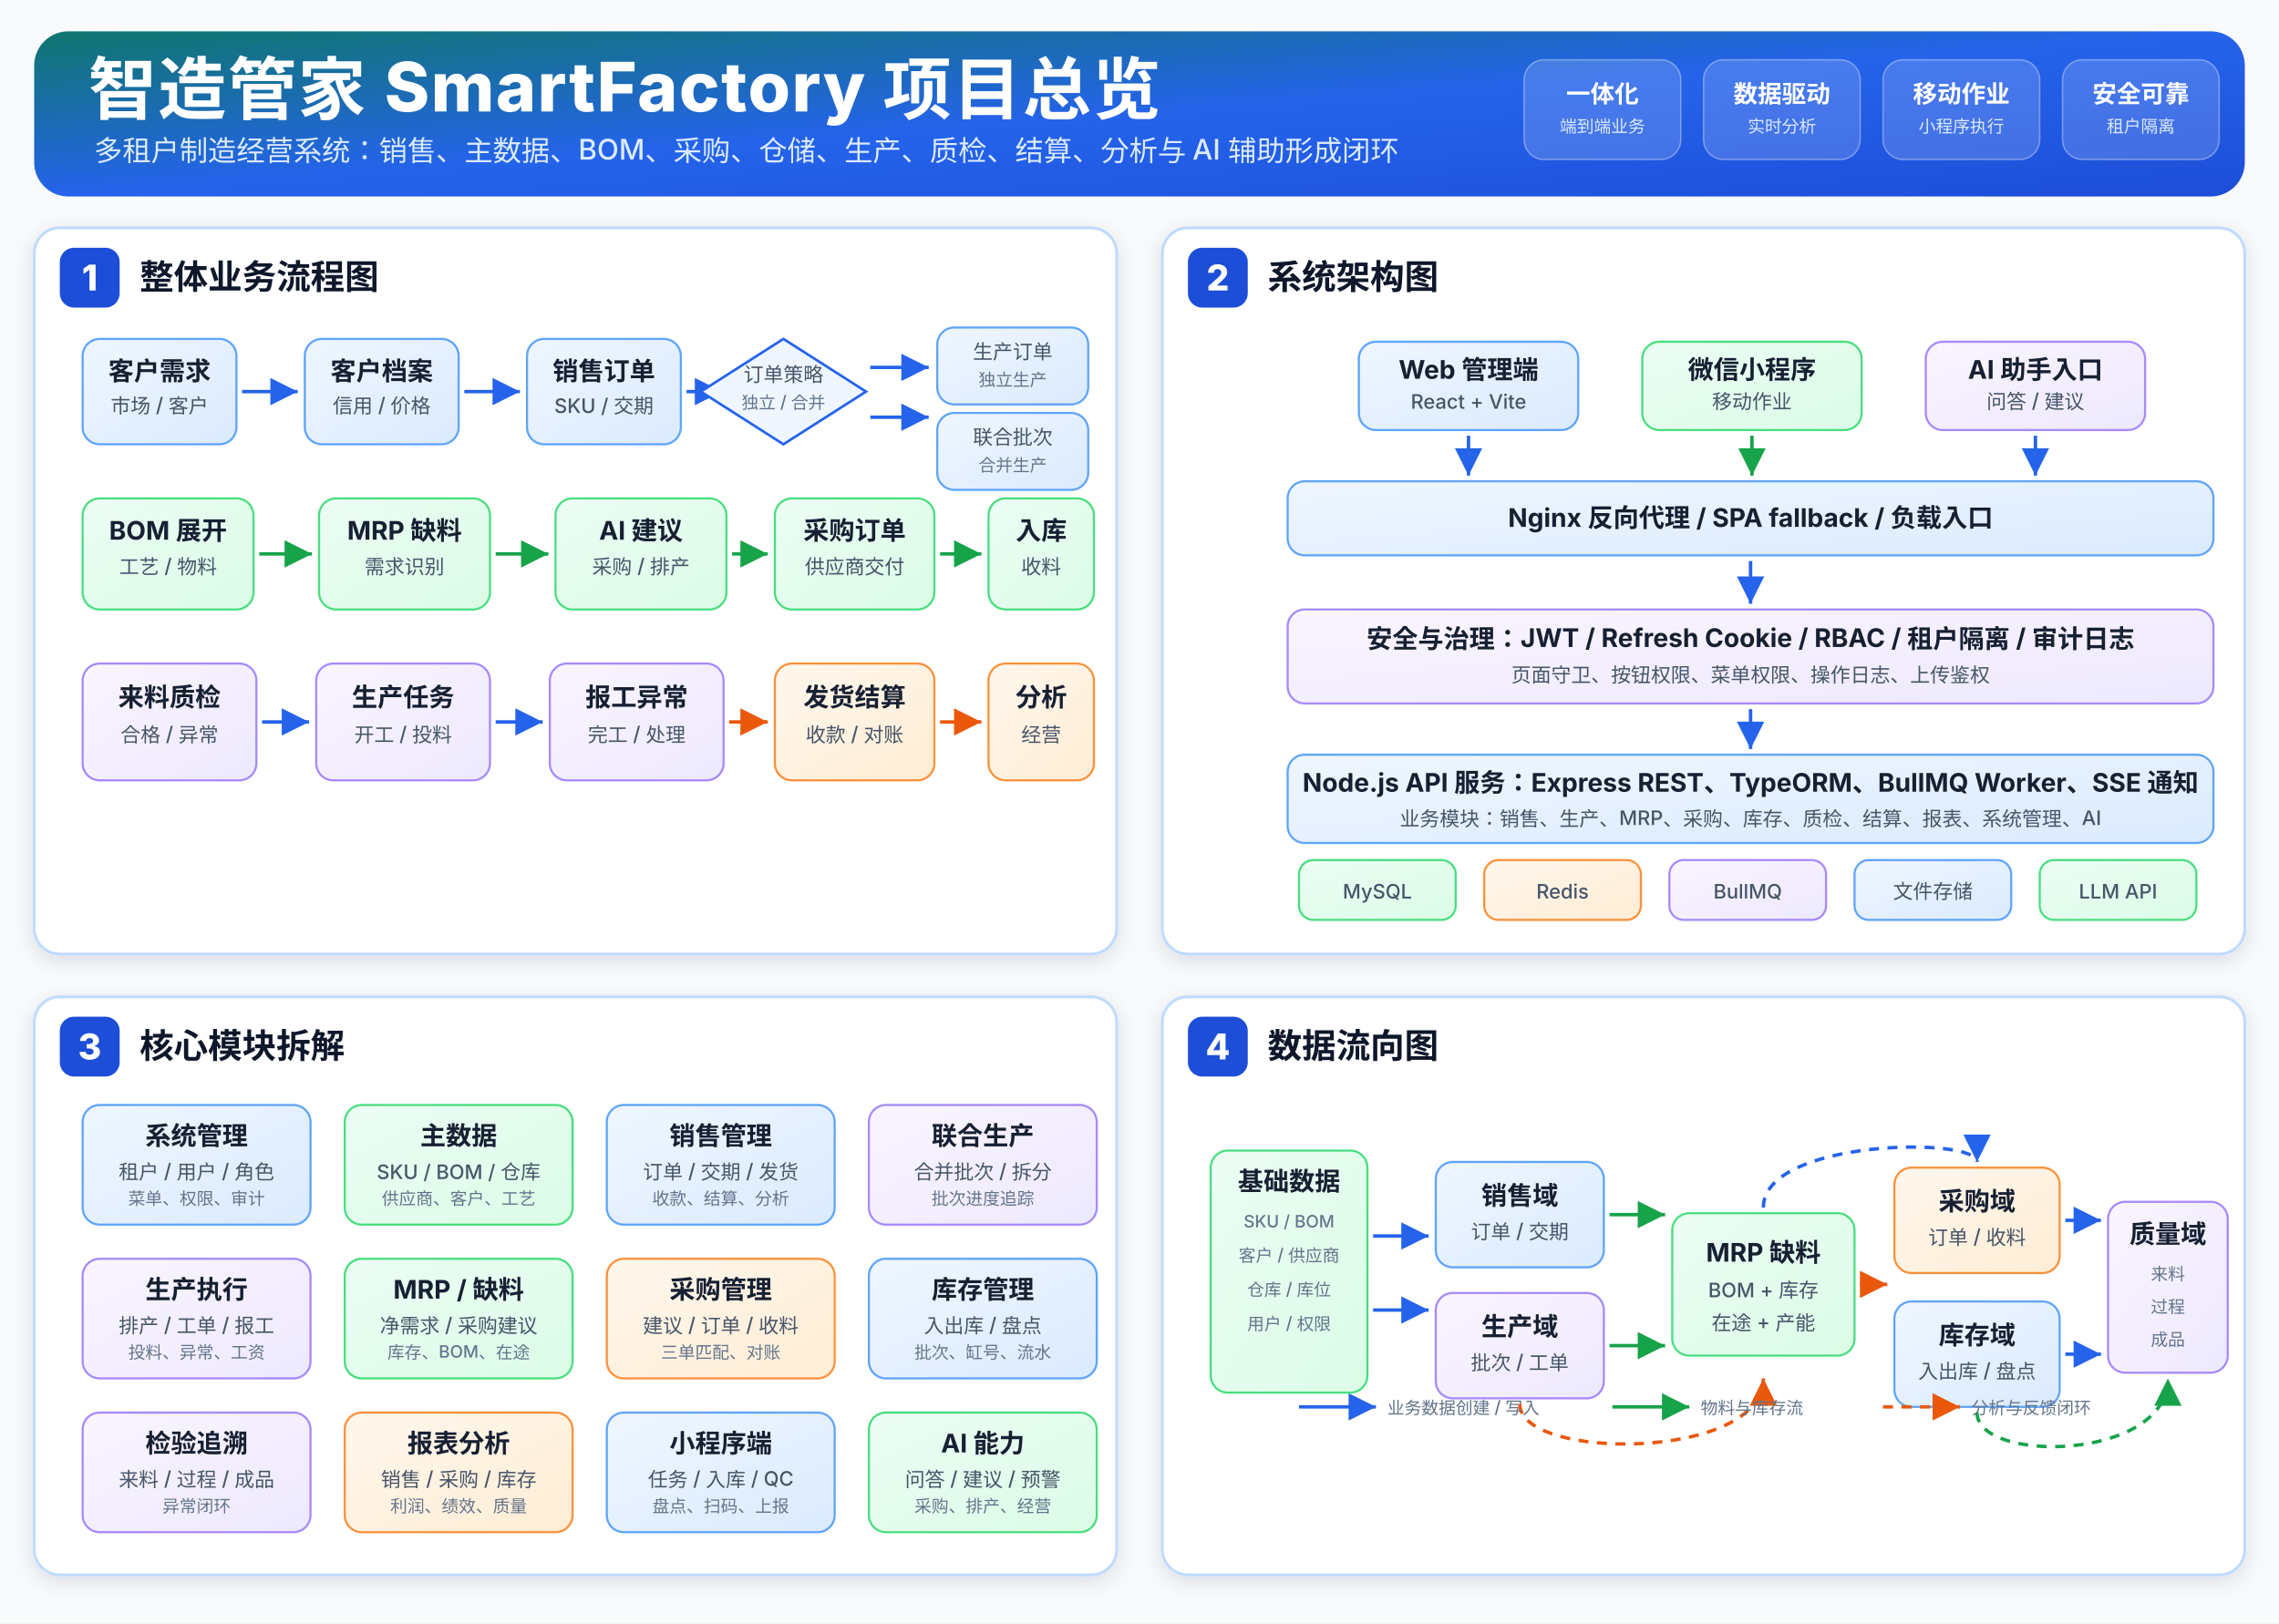
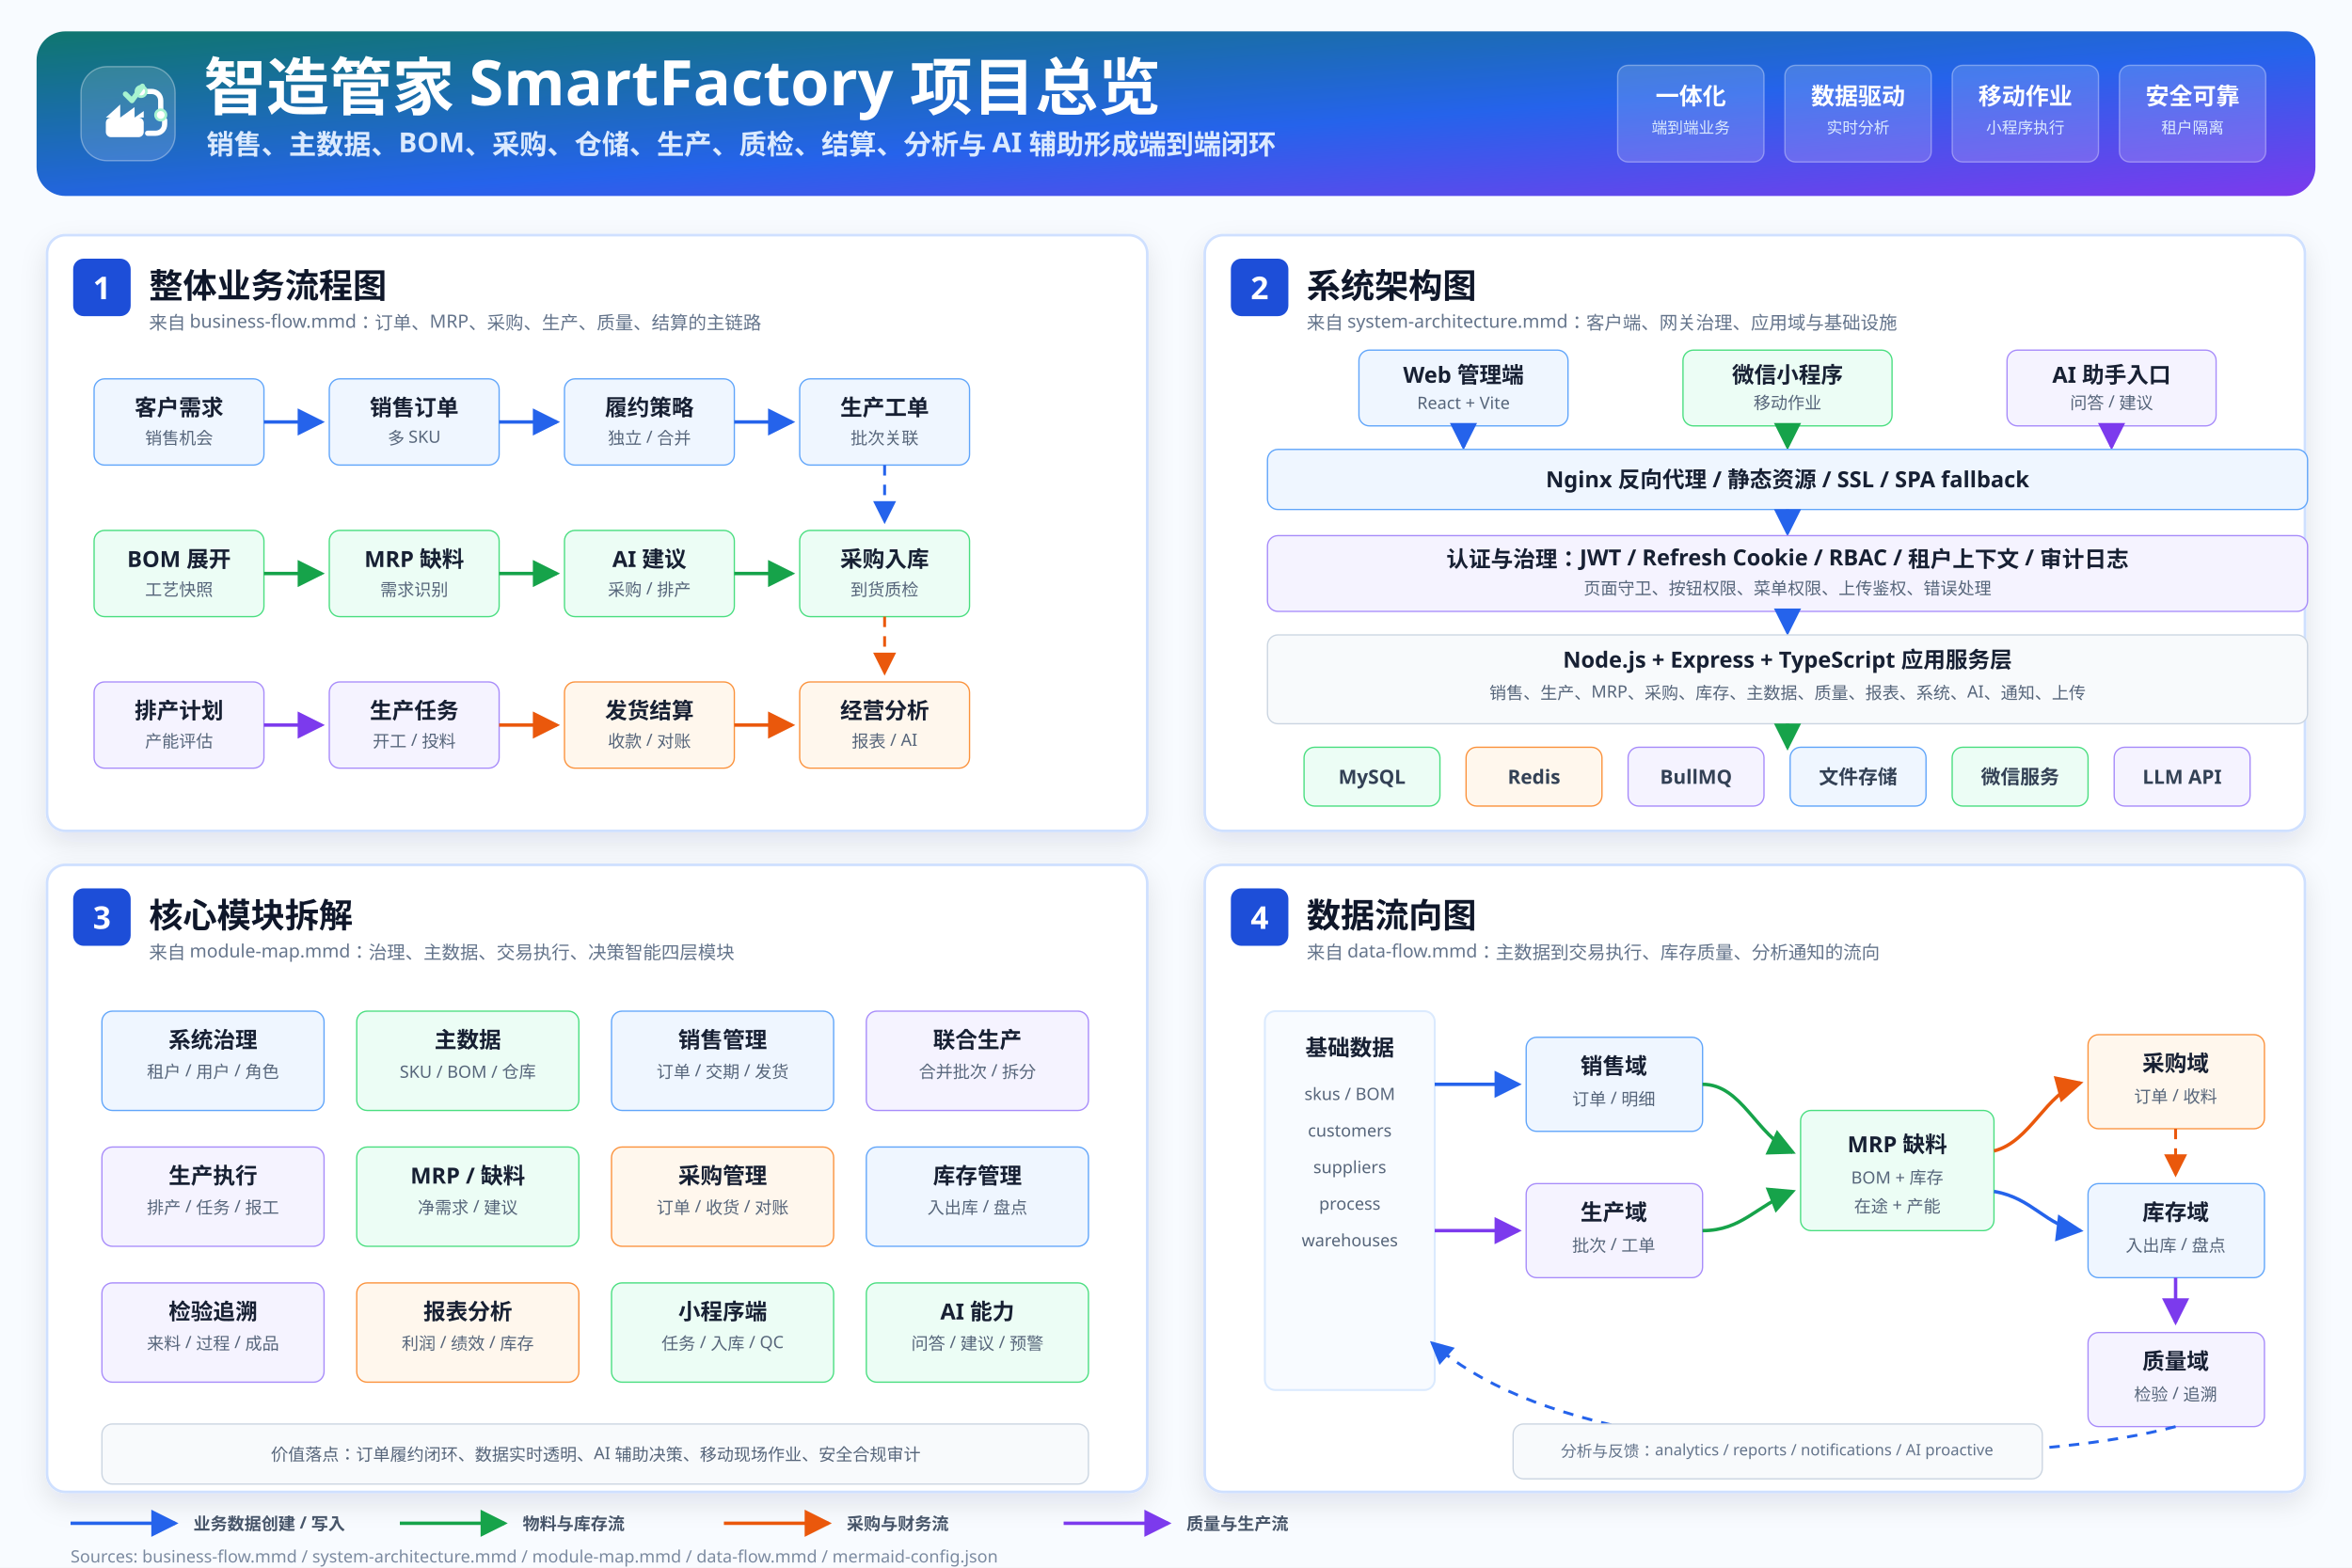
- <svg xmlns="http://www.w3.org/2000/svg" width="1600" height="1140" viewBox="0 0 1600 1140" role="img" aria-labelledby="title desc">
+ <svg xmlns="http://www.w3.org/2000/svg" width="1800" height="1200" viewBox="0 0 1800 1200" role="img" aria-labelledby="title desc">
  <defs>
    <linearGradient id="headerGradient" x1="0" x2="1" y1="0" y2="1">
      <stop offset="0%" stop-color="#0f766e" />
-       <stop offset="50%" stop-color="#2563eb" />
-       <stop offset="100%" stop-color="#1d4ed8" />
+       <stop offset="56%" stop-color="#2563eb" />
+       <stop offset="100%" stop-color="#7c3aed" />
    </linearGradient>
-     <linearGradient id="blueFill" x1="0" x2="1" y1="0" y2="1">
-       <stop offset="0%" stop-color="#eff6ff" />
-       <stop offset="100%" stop-color="#dbeafe" />
+     <linearGradient id="markGradient" x1="0" x2="1" y1="0" y2="1">
+       <stop offset="0%" stop-color="#0f766e" />
+       <stop offset="58%" stop-color="#2563eb" />
+       <stop offset="100%" stop-color="#7c3aed" />
    </linearGradient>
-     <linearGradient id="greenFill" x1="0" x2="1" y1="0" y2="1">
-       <stop offset="0%" stop-color="#ecfdf5" />
-       <stop offset="100%" stop-color="#dcfce7" />
-     </linearGradient>
-     <linearGradient id="orangeFill" x1="0" x2="1" y1="0" y2="1">
-       <stop offset="0%" stop-color="#fff7ed" />
-       <stop offset="100%" stop-color="#ffedd5" />
-     </linearGradient>
-     <linearGradient id="purpleFill" x1="0" x2="1" y1="0" y2="1">
-       <stop offset="0%" stop-color="#faf5ff" />
-       <stop offset="100%" stop-color="#ede9fe" />
-     </linearGradient>
-     <filter id="softShadow" x="-10%" y="-10%" width="120%" height="120%">
-       <feDropShadow dx="0" dy="4" stdDeviation="7" flood-color="#0f172a" flood-opacity="0.12" />
+     <filter id="shadow" x="-8%" y="-8%" width="116%" height="116%">
+       <feDropShadow dx="0" dy="8" stdDeviation="10" flood-color="#0f172a" flood-opacity="0.10" />
    </filter>
-     <marker id="arrowBlue" markerWidth="12" markerHeight="12" refX="10" refY="6" orient="auto" markerUnits="strokeWidth">
-       <path d="M2,2 L10,6 L2,10 Z" fill="#2563eb" />
-     </marker>
-     <marker id="arrowGreen" markerWidth="12" markerHeight="12" refX="10" refY="6" orient="auto" markerUnits="strokeWidth">
-       <path d="M2,2 L10,6 L2,10 Z" fill="#16a34a" />
-     </marker>
-     <marker id="arrowOrange" markerWidth="12" markerHeight="12" refX="10" refY="6" orient="auto" markerUnits="strokeWidth">
-       <path d="M2,2 L10,6 L2,10 Z" fill="#ea580c" />
+     <marker id="arrowBlue" markerWidth="10" markerHeight="10" refX="8" refY="5" orient="auto">
+       <path d="M1 1L9 5L1 9Z" fill="#2563eb" />
+     </marker>
+     <marker id="arrowGreen" markerWidth="10" markerHeight="10" refX="8" refY="5" orient="auto">
+       <path d="M1 1L9 5L1 9Z" fill="#16a34a" />
+     </marker>
+     <marker id="arrowOrange" markerWidth="10" markerHeight="10" refX="8" refY="5" orient="auto">
+       <path d="M1 1L9 5L1 9Z" fill="#ea580c" />
+     </marker>
+     <marker id="arrowPurple" markerWidth="10" markerHeight="10" refX="8" refY="5" orient="auto">
+       <path d="M1 1L9 5L1 9Z" fill="#7c3aed" />
    </marker>
    <style>
-       .bg { fill: #f8fafc; }
+       .bg { fill: #f8fbff; }
      .header { fill: url(#headerGradient); }
-       .panel { fill: #ffffff; stroke: #bfdbfe; stroke-width: 2; filter: url(#softShadow); }
-       .sectionTag { fill: #1d4ed8; }
-       .sectionTitle { font: 700 24px -apple-system, BlinkMacSystemFont, "Segoe UI", sans-serif; fill: #0f172a; }
-       .title { font: 800 48px -apple-system, BlinkMacSystemFont, "Segoe UI", sans-serif; fill: #ffffff; letter-spacing: 1px; }
-       .subtitle { font: 500 20px -apple-system, BlinkMacSystemFont, "Segoe UI", sans-serif; fill: #dbeafe; }
-       .pill { fill: rgba(255,255,255,0.16); stroke: rgba(255,255,255,0.35); stroke-width: 1; }
-       .pillText { font: 700 17px -apple-system, BlinkMacSystemFont, "Segoe UI", sans-serif; fill: #ffffff; }
-       .pillSub { font: 500 12px -apple-system, BlinkMacSystemFont, "Segoe UI", sans-serif; fill: #dbeafe; }
-       .cardText { font: 700 18px -apple-system, BlinkMacSystemFont, "Segoe UI", sans-serif; fill: #172033; }
-       .smallText { font: 500 14px -apple-system, BlinkMacSystemFont, "Segoe UI", sans-serif; fill: #475569; }
-       .tinyText { font: 500 12px -apple-system, BlinkMacSystemFont, "Segoe UI", sans-serif; fill: #64748b; }
-       .num { font: 800 25px -apple-system, BlinkMacSystemFont, "Segoe UI", sans-serif; fill: #ffffff; }
-       .blueCard { fill: url(#blueFill); stroke: #60a5fa; stroke-width: 1.5; }
-       .greenCard { fill: url(#greenFill); stroke: #4ade80; stroke-width: 1.5; }
-       .orangeCard { fill: url(#orangeFill); stroke: #fb923c; stroke-width: 1.5; }
-       .purpleCard { fill: url(#purpleFill); stroke: #a78bfa; stroke-width: 1.5; }
-       .lineBlue { stroke: #2563eb; stroke-width: 2.4; fill: none; marker-end: url(#arrowBlue); }
-       .lineGreen { stroke: #16a34a; stroke-width: 2.4; fill: none; marker-end: url(#arrowGreen); }
-       .lineOrange { stroke: #ea580c; stroke-width: 2.4; fill: none; marker-end: url(#arrowOrange); }
-       .dashed { stroke-dasharray: 7 6; }
-       .icon { font: 800 24px -apple-system, BlinkMacSystemFont, "Segoe UI", sans-serif; fill: #1d4ed8; }
+       .panel { fill: #ffffff; stroke: #cfe0ff; stroke-width: 2; filter: url(#shadow); }
+       .panelTitle { font: 800 26px "PingFang SC", "Microsoft YaHei", sans-serif; fill: #0f172a; }
+       .panelSub { font: 500 14px "PingFang SC", "Microsoft YaHei", sans-serif; fill: #64748b; }
+       .title { font: 900 48px "PingFang SC", "Microsoft YaHei", sans-serif; fill: #ffffff; }
+       .subtitle { font: 600 21px "PingFang SC", "Microsoft YaHei", sans-serif; fill: #dbeafe; }
+       .source { font: 500 13px "PingFang SC", "Microsoft YaHei", sans-serif; fill: #7b8aa0; }
+       .pill { fill: rgba(255,255,255,0.16); stroke: rgba(255,255,255,0.34); stroke-width: 1; }
+       .pillText { font: 800 18px "PingFang SC", "Microsoft YaHei", sans-serif; fill: #ffffff; }
+       .pillSub { font: 500 12px "PingFang SC", "Microsoft YaHei", sans-serif; fill: #dbeafe; }
+       .tag { fill: #1d4ed8; }
+       .tagText { font: 900 24px "PingFang SC", "Microsoft YaHei", sans-serif; fill: #ffffff; }
+       .nodeText { font: 800 17px "PingFang SC", "Microsoft YaHei", sans-serif; fill: #172033; }
+       .nodeSub { font: 500 13px "PingFang SC", "Microsoft YaHei", sans-serif; fill: #56657a; }
+       .tiny { font: 500 12px "PingFang SC", "Microsoft YaHei", sans-serif; fill: #64748b; }
+       .label { font: 800 15px "PingFang SC", "Microsoft YaHei", sans-serif; fill: #334155; }
+       .blue { fill: #eff6ff; stroke: #60a5fa; }
+       .green { fill: #ecfdf5; stroke: #4ade80; }
+       .amber { fill: #fff7ed; stroke: #fb923c; }
+       .purple { fill: #f5f3ff; stroke: #a78bfa; }
+       .slate { fill: #f8fafc; stroke: #cbd5e1; }
+       .lineBlue { stroke: #2563eb; stroke-width: 2.6; fill: none; marker-end: url(#arrowBlue); }
+       .lineGreen { stroke: #16a34a; stroke-width: 2.6; fill: none; marker-end: url(#arrowGreen); }
+       .lineOrange { stroke: #ea580c; stroke-width: 2.6; fill: none; marker-end: url(#arrowOrange); }
+       .linePurple { stroke: #7c3aed; stroke-width: 2.6; fill: none; marker-end: url(#arrowPurple); }
+       .dashBlue { stroke: #2563eb; stroke-width: 2.2; fill: none; stroke-dasharray: 8 7; marker-end: url(#arrowBlue); }
+       .dashOrange { stroke: #ea580c; stroke-width: 2.2; fill: none; stroke-dasharray: 8 7; marker-end: url(#arrowOrange); }
+       .swim { fill: #f8fbff; stroke: #dbeafe; stroke-width: 1.5; }
+       .legendText { font: 600 13px "PingFang SC", "Microsoft YaHei", sans-serif; fill: #475569; }
    </style>
  </defs>
-   <rect class="bg" width="1600" height="1140" />
-   <rect class="header" x="24" y="22" width="1552" height="116" rx="24" />
-   <text class="title" x="62" y="80">智造管家 SmartFactory 项目总览</text>
-   <text class="subtitle" x="66" y="113">多租户制造经营系统：销售、主数据、BOM、采购、仓储、生产、质检、结算、分析与 AI 辅助形成闭环</text>
-   <g transform="translate(1070 42)">
-     <rect class="pill" x="0" y="0" width="110" height="70" rx="14" />
-     <text class="pillText" x="55" y="30" text-anchor="middle">一体化</text>
-     <text class="pillSub" x="55" y="51" text-anchor="middle">端到端业务</text>
-     <rect class="pill" x="126" y="0" width="110" height="70" rx="14" />
-     <text class="pillText" x="181" y="30" text-anchor="middle">数据驱动</text>
-     <text class="pillSub" x="181" y="51" text-anchor="middle">实时分析</text>
-     <rect class="pill" x="252" y="0" width="110" height="70" rx="14" />
-     <text class="pillText" x="307" y="30" text-anchor="middle">移动作业</text>
-     <text class="pillSub" x="307" y="51" text-anchor="middle">小程序执行</text>
-     <rect class="pill" x="378" y="0" width="110" height="70" rx="14" />
-     <text class="pillText" x="433" y="30" text-anchor="middle">安全可靠</text>
-     <text class="pillSub" x="433" y="51" text-anchor="middle">租户隔离</text>
-   </g>
-   <g transform="translate(24 160)">
-     <rect class="panel" x="0" y="0" width="760" height="510" rx="18" />
-     <rect class="sectionTag" x="18" y="14" width="42" height="42" rx="10" />
-     <text class="num" x="39" y="44" text-anchor="middle">1</text>
-     <text class="sectionTitle" x="74" y="43">整体业务流程图</text>
-     <g transform="translate(34 78)">
-       <rect class="blueCard" x="0" y="0" width="108" height="74" rx="12" />
-       <text class="cardText" x="54" y="29" text-anchor="middle">客户需求</text>
-       <text class="smallText" x="54" y="52" text-anchor="middle">市场 / 客户</text>
-       <line class="lineBlue" x1="112" y1="37" x2="151" y2="37" />
-       <rect class="blueCard" x="156" y="0" width="108" height="74" rx="12" />
-       <text class="cardText" x="210" y="29" text-anchor="middle">客户档案</text>
-       <text class="smallText" x="210" y="52" text-anchor="middle">信用 / 价格</text>
-       <line class="lineBlue" x1="268" y1="37" x2="307" y2="37" />
-       <rect class="blueCard" x="312" y="0" width="108" height="74" rx="12" />
-       <text class="cardText" x="366" y="29" text-anchor="middle">销售订单</text>
-       <text class="smallText" x="366" y="52" text-anchor="middle">SKU / 交期</text>
-       <line class="lineBlue" x1="424" y1="37" x2="449" y2="37" />
-       <polygon points="492,0 550,37 492,74 434,37" fill="#eff6ff" stroke="#2563eb" stroke-width="1.8" />
-       <text class="smallText" x="492" y="30" text-anchor="middle">订单策略</text>
-       <text class="tinyText" x="492" y="49" text-anchor="middle">独立 / 合并</text>
-       <line class="lineBlue" x1="553" y1="20" x2="594" y2="20" />
-       <line class="lineBlue" x1="553" y1="55" x2="594" y2="55" />
-       <rect class="blueCard" x="600" y="-8" width="106" height="54" rx="12" />
-       <text class="smallText" x="653" y="14" text-anchor="middle">生产订单</text>
-       <text class="tinyText" x="653" y="33" text-anchor="middle">独立生产</text>
-       <rect class="blueCard" x="600" y="52" width="106" height="54" rx="12" />
-       <text class="smallText" x="653" y="74" text-anchor="middle">联合批次</text>
-       <text class="tinyText" x="653" y="93" text-anchor="middle">合并生产</text>
-     </g>
-     <g transform="translate(34 190)">
-       <rect class="greenCard" x="0" y="0" width="120" height="78" rx="12" />
-       <text class="cardText" x="60" y="29" text-anchor="middle">BOM 展开</text>
-       <text class="smallText" x="60" y="53" text-anchor="middle">工艺 / 物料</text>
-       <line class="lineGreen" x1="124" y1="39" x2="161" y2="39" />
-       <rect class="greenCard" x="166" y="0" width="120" height="78" rx="12" />
-       <text class="cardText" x="226" y="29" text-anchor="middle">MRP 缺料</text>
-       <text class="smallText" x="226" y="53" text-anchor="middle">需求识别</text>
-       <line class="lineGreen" x1="290" y1="39" x2="327" y2="39" />
-       <rect class="greenCard" x="332" y="0" width="120" height="78" rx="12" />
-       <text class="cardText" x="392" y="29" text-anchor="middle">AI 建议</text>
-       <text class="smallText" x="392" y="53" text-anchor="middle">采购 / 排产</text>
-       <line class="lineGreen" x1="456" y1="39" x2="481" y2="39" />
-       <rect class="greenCard" x="486" y="0" width="112" height="78" rx="12" />
-       <text class="cardText" x="542" y="29" text-anchor="middle">采购订单</text>
-       <text class="smallText" x="542" y="53" text-anchor="middle">供应商交付</text>
-       <line class="lineGreen" x1="602" y1="39" x2="631" y2="39" />
-       <rect class="greenCard" x="636" y="0" width="74" height="78" rx="12" />
-       <text class="cardText" x="673" y="29" text-anchor="middle">入库</text>
-       <text class="smallText" x="673" y="53" text-anchor="middle">收料</text>
-     </g>
-     <g transform="translate(34 306)">
-       <rect class="purpleCard" x="0" y="0" width="122" height="82" rx="12" />
-       <text class="cardText" x="61" y="30" text-anchor="middle">来料质检</text>
-       <text class="smallText" x="61" y="55" text-anchor="middle">合格 / 异常</text>
-       <line class="lineBlue" x1="126" y1="41" x2="159" y2="41" />
-       <rect class="purpleCard" x="164" y="0" width="122" height="82" rx="12" />
-       <text class="cardText" x="225" y="30" text-anchor="middle">生产任务</text>
-       <text class="smallText" x="225" y="55" text-anchor="middle">开工 / 投料</text>
-       <line class="lineBlue" x1="290" y1="41" x2="323" y2="41" />
-       <rect class="purpleCard" x="328" y="0" width="122" height="82" rx="12" />
-       <text class="cardText" x="389" y="30" text-anchor="middle">报工异常</text>
-       <text class="smallText" x="389" y="55" text-anchor="middle">完工 / 处理</text>
-       <line class="lineOrange" x1="454" y1="41" x2="481" y2="41" />
-       <rect class="orangeCard" x="486" y="0" width="112" height="82" rx="12" />
-       <text class="cardText" x="542" y="30" text-anchor="middle">发货结算</text>
-       <text class="smallText" x="542" y="55" text-anchor="middle">收款 / 对账</text>
-       <line class="lineOrange" x1="602" y1="41" x2="631" y2="41" />
-       <rect class="orangeCard" x="636" y="0" width="74" height="82" rx="12" />
-       <text class="cardText" x="673" y="30" text-anchor="middle">分析</text>
-       <text class="smallText" x="673" y="55" text-anchor="middle">经营</text>
-     </g>
-   </g>
-   <g transform="translate(816 160)">
-     <rect class="panel" x="0" y="0" width="760" height="510" rx="18" />
-     <rect class="sectionTag" x="18" y="14" width="42" height="42" rx="10" />
-     <text class="num" x="39" y="44" text-anchor="middle">2</text>
-     <text class="sectionTitle" x="74" y="43">系统架构图</text>
-     <g transform="translate(34 80)">
-       <rect class="blueCard" x="104" y="0" width="154" height="62" rx="12" />
-       <text class="cardText" x="181" y="26" text-anchor="middle">Web 管理端</text>
-       <text class="smallText" x="181" y="47" text-anchor="middle">React + Vite</text>
-       <rect class="greenCard" x="303" y="0" width="154" height="62" rx="12" />
-       <text class="cardText" x="380" y="26" text-anchor="middle">微信小程序</text>
-       <text class="smallText" x="380" y="47" text-anchor="middle">移动作业</text>
-       <rect class="purpleCard" x="502" y="0" width="154" height="62" rx="12" />
-       <text class="cardText" x="579" y="26" text-anchor="middle">AI 助手入口</text>
-       <text class="smallText" x="579" y="47" text-anchor="middle">问答 / 建议</text>
-       <line class="lineBlue" x1="181" y1="66" x2="181" y2="94" />
-       <line class="lineGreen" x1="380" y1="66" x2="380" y2="94" />
-       <line class="lineBlue" x1="579" y1="66" x2="579" y2="94" />
-       <rect class="blueCard" x="54" y="98" width="650" height="52" rx="12" />
-       <text class="cardText" x="379" y="130" text-anchor="middle">Nginx 反向代理 / SPA fallback / 负载入口</text>
-       <line class="lineBlue" x1="379" y1="154" x2="379" y2="184" />
-       <rect class="purpleCard" x="54" y="188" width="650" height="66" rx="12" />
-       <text class="cardText" x="379" y="215" text-anchor="middle">安全与治理：JWT / Refresh Cookie / RBAC / 租户隔离 / 审计日志</text>
-       <text class="smallText" x="379" y="239" text-anchor="middle">页面守卫、按钮权限、菜单权限、操作日志、上传鉴权</text>
-       <line class="lineBlue" x1="379" y1="258" x2="379" y2="286" />
-       <rect class="blueCard" x="54" y="290" width="650" height="62" rx="12" />
-       <text class="cardText" x="379" y="316" text-anchor="middle">Node.js API 服务：Express REST、TypeORM、BullMQ Worker、SSE 通知</text>
-       <text class="smallText" x="379" y="340" text-anchor="middle">业务模块：销售、生产、MRP、采购、库存、质检、结算、报表、系统管理、AI</text>
-     </g>
-     <g transform="translate(96 444)">
-       <rect class="greenCard" x="0" y="0" width="110" height="42" rx="10" />
-       <text class="smallText" x="55" y="27" text-anchor="middle">MySQL</text>
-       <rect class="orangeCard" x="130" y="0" width="110" height="42" rx="10" />
-       <text class="smallText" x="185" y="27" text-anchor="middle">Redis</text>
-       <rect class="purpleCard" x="260" y="0" width="110" height="42" rx="10" />
-       <text class="smallText" x="315" y="27" text-anchor="middle">BullMQ</text>
-       <rect class="blueCard" x="390" y="0" width="110" height="42" rx="10" />
-       <text class="smallText" x="445" y="27" text-anchor="middle">文件存储</text>
-       <rect class="greenCard" x="520" y="0" width="110" height="42" rx="10" />
-       <text class="smallText" x="575" y="27" text-anchor="middle">LLM API</text>
-     </g>
-   </g>
-   <g transform="translate(24 700)">
-     <rect class="panel" x="0" y="0" width="760" height="406" rx="18" />
-     <rect class="sectionTag" x="18" y="14" width="42" height="42" rx="10" />
-     <text class="num" x="39" y="44" text-anchor="middle">3</text>
-     <text class="sectionTitle" x="74" y="43">核心模块拆解</text>
-     <g transform="translate(34 76)">
-       <rect class="blueCard" x="0" y="0" width="160" height="84" rx="12" />
-       <text class="cardText" x="80" y="28" text-anchor="middle">系统管理</text>
-       <text class="smallText" x="80" y="52" text-anchor="middle">租户 / 用户 / 角色</text>
-       <text class="tinyText" x="80" y="70" text-anchor="middle">菜单、权限、审计</text>
-       <rect class="greenCard" x="184" y="0" width="160" height="84" rx="12" />
-       <text class="cardText" x="264" y="28" text-anchor="middle">主数据</text>
-       <text class="smallText" x="264" y="52" text-anchor="middle">SKU / BOM / 仓库</text>
-       <text class="tinyText" x="264" y="70" text-anchor="middle">供应商、客户、工艺</text>
-       <rect class="blueCard" x="368" y="0" width="160" height="84" rx="12" />
-       <text class="cardText" x="448" y="28" text-anchor="middle">销售管理</text>
-       <text class="smallText" x="448" y="52" text-anchor="middle">订单 / 交期 / 发货</text>
-       <text class="tinyText" x="448" y="70" text-anchor="middle">收款、结算、分析</text>
-       <rect class="purpleCard" x="552" y="0" width="160" height="84" rx="12" />
-       <text class="cardText" x="632" y="28" text-anchor="middle">联合生产</text>
-       <text class="smallText" x="632" y="52" text-anchor="middle">合并批次 / 拆分</text>
-       <text class="tinyText" x="632" y="70" text-anchor="middle">批次进度追踪</text>
-       <rect class="purpleCard" x="0" y="108" width="160" height="84" rx="12" />
-       <text class="cardText" x="80" y="136" text-anchor="middle">生产执行</text>
-       <text class="smallText" x="80" y="160" text-anchor="middle">排产 / 工单 / 报工</text>
-       <text class="tinyText" x="80" y="178" text-anchor="middle">投料、异常、工资</text>
-       <rect class="greenCard" x="184" y="108" width="160" height="84" rx="12" />
-       <text class="cardText" x="264" y="136" text-anchor="middle">MRP / 缺料</text>
-       <text class="smallText" x="264" y="160" text-anchor="middle">净需求 / 采购建议</text>
-       <text class="tinyText" x="264" y="178" text-anchor="middle">库存、BOM、在途</text>
-       <rect class="orangeCard" x="368" y="108" width="160" height="84" rx="12" />
-       <text class="cardText" x="448" y="136" text-anchor="middle">采购管理</text>
-       <text class="smallText" x="448" y="160" text-anchor="middle">建议 / 订单 / 收料</text>
-       <text class="tinyText" x="448" y="178" text-anchor="middle">三单匹配、对账</text>
-       <rect class="blueCard" x="552" y="108" width="160" height="84" rx="12" />
-       <text class="cardText" x="632" y="136" text-anchor="middle">库存管理</text>
-       <text class="smallText" x="632" y="160" text-anchor="middle">入出库 / 盘点</text>
-       <text class="tinyText" x="632" y="178" text-anchor="middle">批次、缸号、流水</text>
-       <rect class="purpleCard" x="0" y="216" width="160" height="84" rx="12" />
-       <text class="cardText" x="80" y="244" text-anchor="middle">检验追溯</text>
-       <text class="smallText" x="80" y="268" text-anchor="middle">来料 / 过程 / 成品</text>
-       <text class="tinyText" x="80" y="286" text-anchor="middle">异常闭环</text>
-       <rect class="orangeCard" x="184" y="216" width="160" height="84" rx="12" />
-       <text class="cardText" x="264" y="244" text-anchor="middle">报表分析</text>
-       <text class="smallText" x="264" y="268" text-anchor="middle">销售 / 采购 / 库存</text>
-       <text class="tinyText" x="264" y="286" text-anchor="middle">利润、绩效、质量</text>
-       <rect class="blueCard" x="368" y="216" width="160" height="84" rx="12" />
-       <text class="cardText" x="448" y="244" text-anchor="middle">小程序端</text>
-       <text class="smallText" x="448" y="268" text-anchor="middle">任务 / 入库 / QC</text>
-       <text class="tinyText" x="448" y="286" text-anchor="middle">盘点、扫码、上报</text>
-       <rect class="greenCard" x="552" y="216" width="160" height="84" rx="12" />
-       <text class="cardText" x="632" y="244" text-anchor="middle">AI 能力</text>
-       <text class="smallText" x="632" y="268" text-anchor="middle">问答 / 建议 / 预警</text>
-       <text class="tinyText" x="632" y="286" text-anchor="middle">采购、排产、经营</text>
-     </g>
-   </g>
-   <g transform="translate(816 700)">
-     <rect class="panel" x="0" y="0" width="760" height="406" rx="18" />
-     <rect class="sectionTag" x="18" y="14" width="42" height="42" rx="10" />
-     <text class="num" x="39" y="44" text-anchor="middle">4</text>
-     <text class="sectionTitle" x="74" y="43">数据流向图</text>
-     <g transform="translate(34 78)">
-       <rect class="greenCard" x="0" y="30" width="110" height="170" rx="12" />
-       <text class="cardText" x="55" y="58" text-anchor="middle">基础数据</text>
-       <text class="tinyText" x="55" y="84" text-anchor="middle">SKU / BOM</text>
-       <text class="tinyText" x="55" y="108" text-anchor="middle">客户 / 供应商</text>
-       <text class="tinyText" x="55" y="132" text-anchor="middle">仓库 / 库位</text>
-       <text class="tinyText" x="55" y="156" text-anchor="middle">用户 / 权限</text>
-       <line class="lineBlue" x1="114" y1="90" x2="153" y2="90" />
-       <line class="lineBlue" x1="114" y1="142" x2="153" y2="142" />
-       <rect class="blueCard" x="158" y="38" width="118" height="74" rx="12" />
-       <text class="cardText" x="217" y="68" text-anchor="middle">销售域</text>
-       <text class="smallText" x="217" y="92" text-anchor="middle">订单 / 交期</text>
-       <rect class="purpleCard" x="158" y="130" width="118" height="74" rx="12" />
-       <text class="cardText" x="217" y="160" text-anchor="middle">生产域</text>
-       <text class="smallText" x="217" y="184" text-anchor="middle">批次 / 工单</text>
-       <line class="lineGreen" x1="280" y1="75" x2="319" y2="75" />
-       <line class="lineGreen" x1="280" y1="167" x2="319" y2="167" />
-       <rect class="greenCard" x="324" y="74" width="128" height="100" rx="12" />
-       <text class="cardText" x="388" y="108" text-anchor="middle">MRP 缺料</text>
-       <text class="smallText" x="388" y="133" text-anchor="middle">BOM + 库存</text>
-       <text class="smallText" x="388" y="156" text-anchor="middle">在途 + 产能</text>
-       <line class="lineOrange" x1="456" y1="124" x2="475" y2="124" />
-       <rect class="orangeCard" x="480" y="42" width="116" height="74" rx="12" />
-       <text class="cardText" x="538" y="72" text-anchor="middle">采购域</text>
-       <text class="smallText" x="538" y="96" text-anchor="middle">订单 / 收料</text>
-       <rect class="blueCard" x="480" y="136" width="116" height="74" rx="12" />
-       <text class="cardText" x="538" y="166" text-anchor="middle">库存域</text>
-       <text class="smallText" x="538" y="190" text-anchor="middle">入出库 / 盘点</text>
-       <line class="lineBlue" x1="600" y1="79" x2="625" y2="79" />
-       <line class="lineBlue" x1="600" y1="173" x2="625" y2="173" />
-       <rect class="purpleCard" x="630" y="66" width="84" height="120" rx="12" />
-       <text class="cardText" x="672" y="95" text-anchor="middle">质量域</text>
-       <text class="tinyText" x="672" y="121" text-anchor="middle">来料</text>
-       <text class="tinyText" x="672" y="144" text-anchor="middle">过程</text>
-       <text class="tinyText" x="672" y="167" text-anchor="middle">成品</text>
-       <path class="lineOrange dashed" d="M217 208 C217 248, 388 248, 388 190" />
-       <path class="lineGreen dashed" d="M538 214 C538 250, 672 248, 672 190" />
-       <path class="lineBlue dashed" d="M388 70 C388 22, 538 20, 538 38" />
-     </g>
-     <g transform="translate(96 288)">
-       <line class="lineBlue" x1="0" y1="0" x2="54" y2="0" />
-       <text class="tinyText" x="62" y="5">业务数据创建 / 写入</text>
-       <line class="lineGreen" x1="220" y1="0" x2="274" y2="0" />
-       <text class="tinyText" x="282" y="5">物料与库存流</text>
-       <line class="lineOrange dashed" x1="410" y1="0" x2="464" y2="0" />
-       <text class="tinyText" x="472" y="5">分析与反馈闭环</text>
-     </g>
+   <rect class="bg" width="1800" height="1200" />
+   <g transform="translate(28 24)">
+     <rect class="header" width="1744" height="126" rx="22" />
+     <g transform="translate(34 27)">
+       <rect width="72" height="72" rx="20" fill="rgba(255,255,255,0.14)" stroke="rgba(255,255,255,0.34)" />
+       <rect x="19" y="39" width="29" height="15" rx="4" fill="#ffffff" />
+       <path d="M19 39L30 29L30 39L41 31L41 39L48 34L48 39Z" fill="#ffffff" />
+       <path d="M46 19h8c4 0 7 3 7 7v7M51 51h6c4 0 7-3 7-7v-3" stroke="#ffffff" stroke-width="4" fill="none" stroke-linecap="round" />
+       <circle cx="46" cy="19" r="4" fill="#ffffff" stroke="#a7f3d0" stroke-width="2" />
+       <circle cx="61" cy="37" r="4" fill="#ffffff" stroke="#a7f3d0" stroke-width="2" />
+       <path d="M34 21l5 5l8-11" stroke="#a7f3d0" stroke-width="4" fill="none" stroke-linecap="round" stroke-linejoin="round" />
+     </g>
+     <text class="title" x="128" y="60">智造管家 SmartFactory 项目总览</text>
+     <text class="subtitle" x="130" y="94">销售、主数据、BOM、采购、仓储、生产、质检、结算、分析与 AI 辅助形成端到端闭环</text>
+     <g transform="translate(1210 26)">
+       <rect class="pill" x="0" y="0" width="112" height="74" rx="8" />
+       <text class="pillText" x="56" y="30" text-anchor="middle">一体化</text>
+       <text class="pillSub" x="56" y="52" text-anchor="middle">端到端业务</text>
+       <rect class="pill" x="128" y="0" width="112" height="74" rx="8" />
+       <text class="pillText" x="184" y="30" text-anchor="middle">数据驱动</text>
+       <text class="pillSub" x="184" y="52" text-anchor="middle">实时分析</text>
+       <rect class="pill" x="256" y="0" width="112" height="74" rx="8" />
+       <text class="pillText" x="312" y="30" text-anchor="middle">移动作业</text>
+       <text class="pillSub" x="312" y="52" text-anchor="middle">小程序执行</text>
+       <rect class="pill" x="384" y="0" width="112" height="74" rx="8" />
+       <text class="pillText" x="440" y="30" text-anchor="middle">安全可靠</text>
+       <text class="pillSub" x="440" y="52" text-anchor="middle">租户隔离</text>
+     </g>
+   </g>
+   <g transform="translate(36 180)">
+     <rect class="panel" width="842" height="456" rx="14" />
+     <rect class="tag" x="20" y="18" width="44" height="44" rx="8" />
+     <text class="tagText" x="42" y="49" text-anchor="middle">1</text>
+     <text class="panelTitle" x="78" y="48">整体业务流程图</text>
+     <text class="panelSub" x="78" y="72">来自 business-flow.mmd：订单、MRP、采购、生产、质量、结算的主链路</text>
+     <g transform="translate(36 110)">
+       <rect class="blue" x="0" y="0" width="130" height="66" rx="8" />
+       <text class="nodeText" x="65" y="28" text-anchor="middle">客户需求</text>
+       <text class="nodeSub" x="65" y="50" text-anchor="middle">销售机会</text>
+       <rect class="blue" x="180" y="0" width="130" height="66" rx="8" />
+       <text class="nodeText" x="245" y="28" text-anchor="middle">销售订单</text>
+       <text class="nodeSub" x="245" y="50" text-anchor="middle">多 SKU</text>
+       <rect class="blue" x="360" y="0" width="130" height="66" rx="8" />
+       <text class="nodeText" x="425" y="28" text-anchor="middle">履约策略</text>
+       <text class="nodeSub" x="425" y="50" text-anchor="middle">独立 / 合并</text>
+       <rect class="blue" x="540" y="0" width="130" height="66" rx="8" />
+       <text class="nodeText" x="605" y="28" text-anchor="middle">生产工单</text>
+       <text class="nodeSub" x="605" y="50" text-anchor="middle">批次关联</text>
+       <path class="lineBlue" d="M130 33H174" />
+       <path class="lineBlue" d="M310 33H354" />
+       <path class="lineBlue" d="M490 33H534" />
+       <rect class="green" x="0" y="116" width="130" height="66" rx="8" />
+       <text class="nodeText" x="65" y="144" text-anchor="middle">BOM 展开</text>
+       <text class="nodeSub" x="65" y="166" text-anchor="middle">工艺快照</text>
+       <rect class="green" x="180" y="116" width="130" height="66" rx="8" />
+       <text class="nodeText" x="245" y="144" text-anchor="middle">MRP 缺料</text>
+       <text class="nodeSub" x="245" y="166" text-anchor="middle">需求识别</text>
+       <rect class="green" x="360" y="116" width="130" height="66" rx="8" />
+       <text class="nodeText" x="425" y="144" text-anchor="middle">AI 建议</text>
+       <text class="nodeSub" x="425" y="166" text-anchor="middle">采购 / 排产</text>
+       <rect class="green" x="540" y="116" width="130" height="66" rx="8" />
+       <text class="nodeText" x="605" y="144" text-anchor="middle">采购入库</text>
+       <text class="nodeSub" x="605" y="166" text-anchor="middle">到货质检</text>
+       <path class="lineGreen" d="M130 149H174" />
+       <path class="lineGreen" d="M310 149H354" />
+       <path class="lineGreen" d="M490 149H534" />
+       <path class="dashBlue" d="M605 66V109" />
+       <rect class="purple" x="0" y="232" width="130" height="66" rx="8" />
+       <text class="nodeText" x="65" y="260" text-anchor="middle">排产计划</text>
+       <text class="nodeSub" x="65" y="282" text-anchor="middle">产能评估</text>
+       <rect class="purple" x="180" y="232" width="130" height="66" rx="8" />
+       <text class="nodeText" x="245" y="260" text-anchor="middle">生产任务</text>
+       <text class="nodeSub" x="245" y="282" text-anchor="middle">开工 / 投料</text>
+       <rect class="amber" x="360" y="232" width="130" height="66" rx="8" />
+       <text class="nodeText" x="425" y="260" text-anchor="middle">发货结算</text>
+       <text class="nodeSub" x="425" y="282" text-anchor="middle">收款 / 对账</text>
+       <rect class="amber" x="540" y="232" width="130" height="66" rx="8" />
+       <text class="nodeText" x="605" y="260" text-anchor="middle">经营分析</text>
+       <text class="nodeSub" x="605" y="282" text-anchor="middle">报表 / AI</text>
+       <path class="linePurple" d="M130 265H174" />
+       <path class="lineOrange" d="M310 265H354" />
+       <path class="lineOrange" d="M490 265H534" />
+       <path class="dashOrange" d="M605 182V225" />
+     </g>
+   </g>
+   <g transform="translate(922 180)">
+     <rect class="panel" width="842" height="456" rx="14" />
+     <rect class="tag" x="20" y="18" width="44" height="44" rx="8" />
+     <text class="tagText" x="42" y="49" text-anchor="middle">2</text>
+     <text class="panelTitle" x="78" y="48">系统架构图</text>
+     <text class="panelSub" x="78" y="72">来自 system-architecture.mmd：客户端、网关治理、应用域与基础设施</text>
+     <g transform="translate(48 88)">
+       <rect class="blue" x="70" y="0" width="160" height="58" rx="8" />
+       <text class="nodeText" x="150" y="25" text-anchor="middle">Web 管理端</text>
+       <text class="nodeSub" x="150" y="45" text-anchor="middle">React + Vite</text>
+       <rect class="green" x="318" y="0" width="160" height="58" rx="8" />
+       <text class="nodeText" x="398" y="25" text-anchor="middle">微信小程序</text>
+       <text class="nodeSub" x="398" y="45" text-anchor="middle">移动作业</text>
+       <rect class="purple" x="566" y="0" width="160" height="58" rx="8" />
+       <text class="nodeText" x="646" y="25" text-anchor="middle">AI 助手入口</text>
+       <text class="nodeSub" x="646" y="45" text-anchor="middle">问答 / 建议</text>
+       <path class="lineBlue" d="M150 58V74" />
+       <path class="lineGreen" d="M398 58V74" />
+       <path class="linePurple" d="M646 58V74" />
+       <rect class="blue" x="0" y="76" width="796" height="46" rx="8" />
+       <text class="nodeText" x="398" y="105" text-anchor="middle">Nginx 反向代理 / 静态资源 / SSL / SPA fallback</text>
+       <path class="lineBlue" d="M398 122V140" />
+       <rect class="purple" x="0" y="142" width="796" height="58" rx="8" />
+       <text class="nodeText" x="398" y="166" text-anchor="middle">认证与治理：JWT / Refresh Cookie / RBAC / 租户上下文 / 审计日志</text>
+       <text class="nodeSub" x="398" y="187" text-anchor="middle">页面守卫、按钮权限、菜单权限、上传鉴权、错误处理</text>
+       <path class="lineBlue" d="M398 200V216" />
+       <rect class="slate" x="0" y="218" width="796" height="68" rx="8" />
+       <text class="nodeText" x="398" y="243" text-anchor="middle">Node.js + Express + TypeScript 应用服务层</text>
+       <text class="nodeSub" x="398" y="267" text-anchor="middle">销售、生产、MRP、采购、库存、主数据、质量、报表、系统、AI、通知、上传</text>
+       <path class="lineGreen" d="M398 286V304" />
+       <g transform="translate(28 304)">
+         <rect class="green" x="0" y="0" width="104" height="45" rx="8" />
+         <text class="label" x="52" y="28" text-anchor="middle">MySQL</text>
+         <rect class="amber" x="124" y="0" width="104" height="45" rx="8" />
+         <text class="label" x="176" y="28" text-anchor="middle">Redis</text>
+         <rect class="purple" x="248" y="0" width="104" height="45" rx="8" />
+         <text class="label" x="300" y="28" text-anchor="middle">BullMQ</text>
+         <rect class="blue" x="372" y="0" width="104" height="45" rx="8" />
+         <text class="label" x="424" y="28" text-anchor="middle">文件存储</text>
+         <rect class="green" x="496" y="0" width="104" height="45" rx="8" />
+         <text class="label" x="548" y="28" text-anchor="middle">微信服务</text>
+         <rect class="purple" x="620" y="0" width="104" height="45" rx="8" />
+         <text class="label" x="672" y="28" text-anchor="middle">LLM API</text>
+       </g>
+     </g>
+   </g>
+   <g transform="translate(36 662)">
+     <rect class="panel" width="842" height="480" rx="14" />
+     <rect class="tag" x="20" y="18" width="44" height="44" rx="8" />
+     <text class="tagText" x="42" y="49" text-anchor="middle">3</text>
+     <text class="panelTitle" x="78" y="48">核心模块拆解</text>
+     <text class="panelSub" x="78" y="72">来自 module-map.mmd：治理、主数据、交易执行、决策智能四层模块</text>
+     <g transform="translate(42 112)">
+       <rect class="blue" x="0" y="0" width="170" height="76" rx="8" />
+       <text class="nodeText" x="85" y="28" text-anchor="middle">系统治理</text>
+       <text class="nodeSub" x="85" y="51" text-anchor="middle">租户 / 用户 / 角色</text>
+       <rect class="green" x="195" y="0" width="170" height="76" rx="8" />
+       <text class="nodeText" x="280" y="28" text-anchor="middle">主数据</text>
+       <text class="nodeSub" x="280" y="51" text-anchor="middle">SKU / BOM / 仓库</text>
+       <rect class="blue" x="390" y="0" width="170" height="76" rx="8" />
+       <text class="nodeText" x="475" y="28" text-anchor="middle">销售管理</text>
+       <text class="nodeSub" x="475" y="51" text-anchor="middle">订单 / 交期 / 发货</text>
+       <rect class="purple" x="585" y="0" width="170" height="76" rx="8" />
+       <text class="nodeText" x="670" y="28" text-anchor="middle">联合生产</text>
+       <text class="nodeSub" x="670" y="51" text-anchor="middle">合并批次 / 拆分</text>
+       <rect class="purple" x="0" y="104" width="170" height="76" rx="8" />
+       <text class="nodeText" x="85" y="132" text-anchor="middle">生产执行</text>
+       <text class="nodeSub" x="85" y="155" text-anchor="middle">排产 / 任务 / 报工</text>
+       <rect class="green" x="195" y="104" width="170" height="76" rx="8" />
+       <text class="nodeText" x="280" y="132" text-anchor="middle">MRP / 缺料</text>
+       <text class="nodeSub" x="280" y="155" text-anchor="middle">净需求 / 建议</text>
+       <rect class="amber" x="390" y="104" width="170" height="76" rx="8" />
+       <text class="nodeText" x="475" y="132" text-anchor="middle">采购管理</text>
+       <text class="nodeSub" x="475" y="155" text-anchor="middle">订单 / 收货 / 对账</text>
+       <rect class="blue" x="585" y="104" width="170" height="76" rx="8" />
+       <text class="nodeText" x="670" y="132" text-anchor="middle">库存管理</text>
+       <text class="nodeSub" x="670" y="155" text-anchor="middle">入出库 / 盘点</text>
+       <rect class="purple" x="0" y="208" width="170" height="76" rx="8" />
+       <text class="nodeText" x="85" y="236" text-anchor="middle">检验追溯</text>
+       <text class="nodeSub" x="85" y="259" text-anchor="middle">来料 / 过程 / 成品</text>
+       <rect class="amber" x="195" y="208" width="170" height="76" rx="8" />
+       <text class="nodeText" x="280" y="236" text-anchor="middle">报表分析</text>
+       <text class="nodeSub" x="280" y="259" text-anchor="middle">利润 / 绩效 / 库存</text>
+       <rect class="green" x="390" y="208" width="170" height="76" rx="8" />
+       <text class="nodeText" x="475" y="236" text-anchor="middle">小程序端</text>
+       <text class="nodeSub" x="475" y="259" text-anchor="middle">任务 / 入库 / QC</text>
+       <rect class="green" x="585" y="208" width="170" height="76" rx="8" />
+       <text class="nodeText" x="670" y="236" text-anchor="middle">AI 能力</text>
+       <text class="nodeSub" x="670" y="259" text-anchor="middle">问答 / 建议 / 预警</text>
+       <rect class="slate" x="0" y="316" width="755" height="46" rx="8" />
+       <text class="nodeSub" x="378" y="344" text-anchor="middle">价值落点：订单履约闭环、数据实时透明、AI 辅助决策、移动现场作业、安全合规审计</text>
+     </g>
+   </g>
+   <g transform="translate(922 662)">
+     <rect class="panel" width="842" height="480" rx="14" />
+     <rect class="tag" x="20" y="18" width="44" height="44" rx="8" />
+     <text class="tagText" x="42" y="49" text-anchor="middle">4</text>
+     <text class="panelTitle" x="78" y="48">数据流向图</text>
+     <text class="panelSub" x="78" y="72">来自 data-flow.mmd：主数据到交易执行、库存质量、分析通知的流向</text>
+     <g transform="translate(46 112)">
+       <rect class="swim" x="0" y="0" width="130" height="290" rx="8" />
+       <text class="nodeText" x="65" y="34" text-anchor="middle">基础数据</text>
+       <text class="nodeSub" x="65" y="68" text-anchor="middle">skus / BOM</text>
+       <text class="nodeSub" x="65" y="96" text-anchor="middle">customers</text>
+       <text class="nodeSub" x="65" y="124" text-anchor="middle">suppliers</text>
+       <text class="nodeSub" x="65" y="152" text-anchor="middle">process</text>
+       <text class="nodeSub" x="65" y="180" text-anchor="middle">warehouses</text>
+       <rect class="blue" x="200" y="20" width="135" height="72" rx="8" />
+       <text class="nodeText" x="267" y="48" text-anchor="middle">销售域</text>
+       <text class="nodeSub" x="267" y="72" text-anchor="middle">订单 / 明细</text>
+       <rect class="purple" x="200" y="132" width="135" height="72" rx="8" />
+       <text class="nodeText" x="267" y="160" text-anchor="middle">生产域</text>
+       <text class="nodeSub" x="267" y="184" text-anchor="middle">批次 / 工单</text>
+       <rect class="green" x="410" y="76" width="148" height="92" rx="8" />
+       <text class="nodeText" x="484" y="108" text-anchor="middle">MRP 缺料</text>
+       <text class="nodeSub" x="484" y="132" text-anchor="middle">BOM + 库存</text>
+       <text class="nodeSub" x="484" y="154" text-anchor="middle">在途 + 产能</text>
+       <rect class="amber" x="630" y="18" width="135" height="72" rx="8" />
+       <text class="nodeText" x="697" y="46" text-anchor="middle">采购域</text>
+       <text class="nodeSub" x="697" y="70" text-anchor="middle">订单 / 收料</text>
+       <rect class="blue" x="630" y="132" width="135" height="72" rx="8" />
+       <text class="nodeText" x="697" y="160" text-anchor="middle">库存域</text>
+       <text class="nodeSub" x="697" y="184" text-anchor="middle">入出库 / 盘点</text>
+       <rect class="purple" x="630" y="246" width="135" height="72" rx="8" />
+       <text class="nodeText" x="697" y="274" text-anchor="middle">质量域</text>
+       <text class="nodeSub" x="697" y="298" text-anchor="middle">检验 / 追溯</text>
+       <path class="lineBlue" d="M130 56H194" />
+       <path class="linePurple" d="M130 168H194" />
+       <path class="lineGreen" d="M335 56C365 56 376 95 404 108" />
+       <path class="lineGreen" d="M335 168C365 168 376 149 404 138" />
+       <path class="lineOrange" d="M558 107C586 100 598 62 624 55" />
+       <path class="lineBlue" d="M558 138C588 143 598 165 624 168" />
+       <path class="linePurple" d="M697 204V238" />
+       <path class="dashOrange" d="M697 90C697 118 697 112 697 125" />
+       <path class="dashBlue" d="M697 318C598 344 418 346 290 322C218 308 164 286 128 254" />
+       <rect class="slate" x="190" y="316" width="405" height="42" rx="8" />
+       <text class="tiny" x="392" y="341" text-anchor="middle">分析与反馈：analytics / reports / notifications / AI proactive</text>
+     </g>
+   </g>
+   <g transform="translate(54 1166)">
+     <line x1="0" y1="0" x2="80" y2="0" class="lineBlue" />
+     <text class="legendText" x="94" y="5">业务数据创建 / 写入</text>
+     <line x1="252" y1="0" x2="332" y2="0" class="lineGreen" />
+     <text class="legendText" x="346" y="5">物料与库存流</text>
+     <line x1="500" y1="0" x2="580" y2="0" class="lineOrange" />
+     <text class="legendText" x="594" y="5">采购与财务流</text>
+     <line x1="760" y1="0" x2="840" y2="0" class="linePurple" />
+     <text class="legendText" x="854" y="5">质量与生产流</text>
+     <text class="source" x="0" y="30">Sources: business-flow.mmd / system-architecture.mmd / module-map.mmd / data-flow.mmd / mermaid-config.json</text>
  </g>
</svg>
